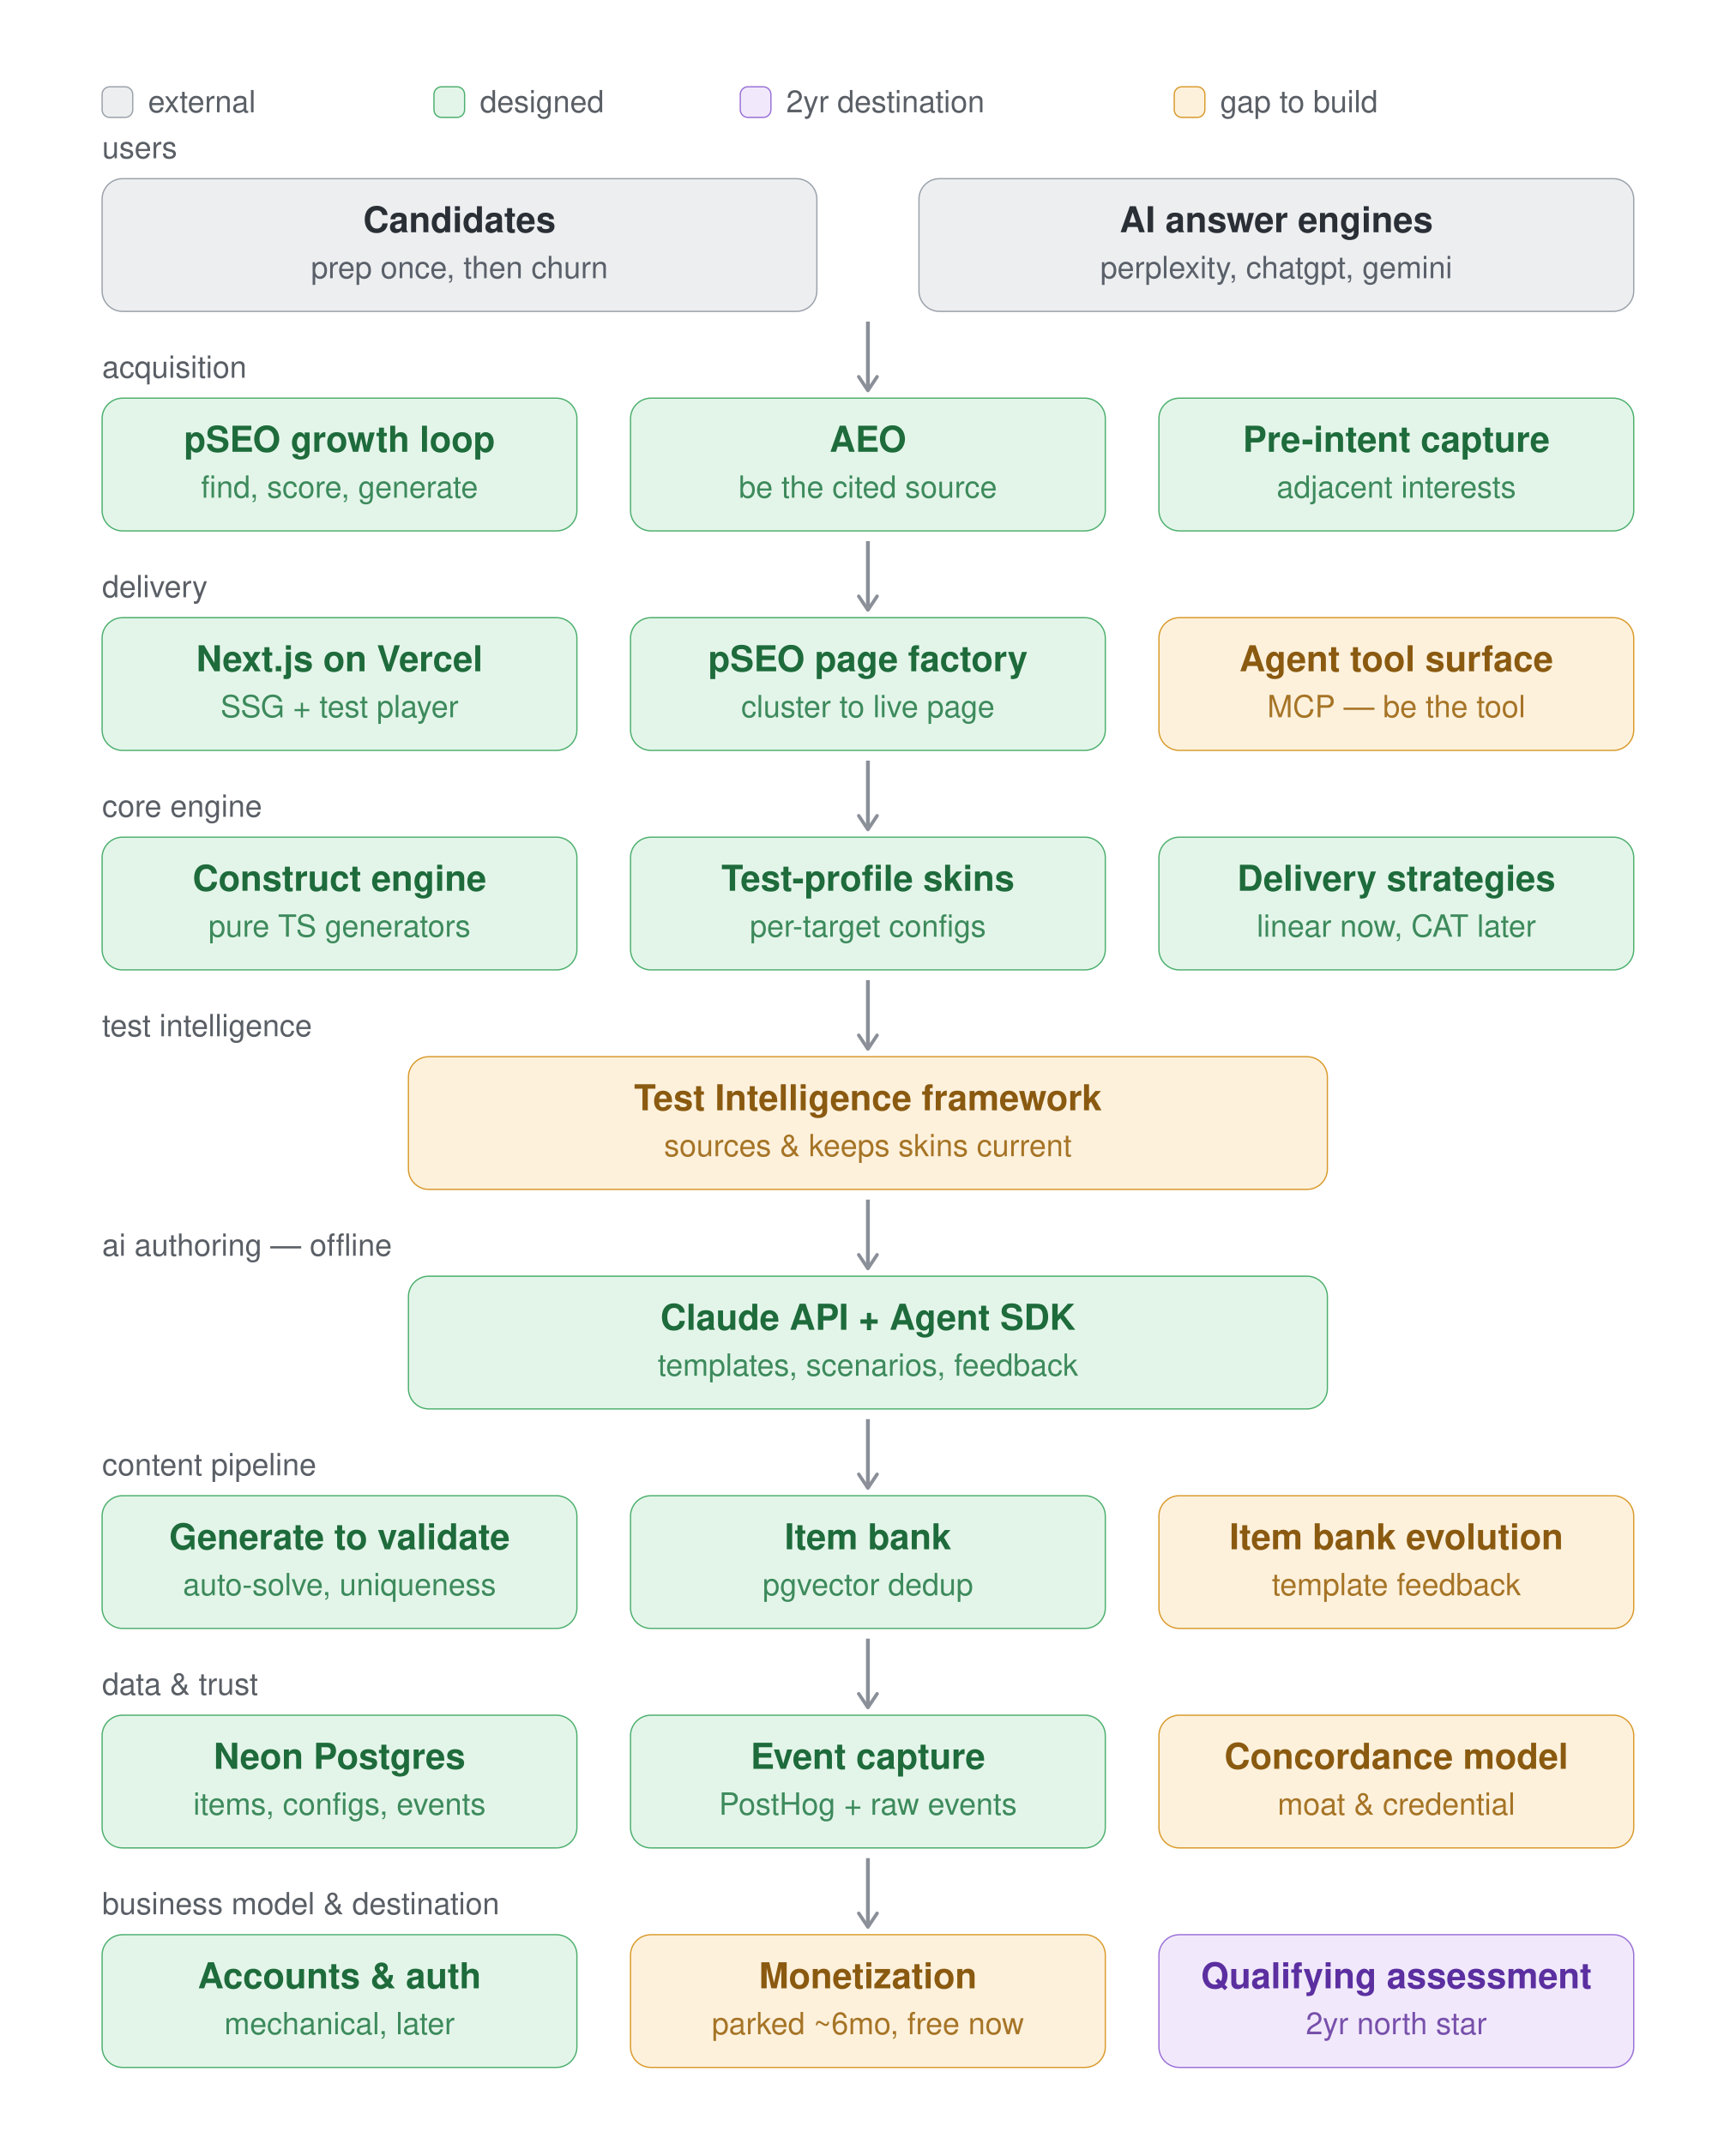
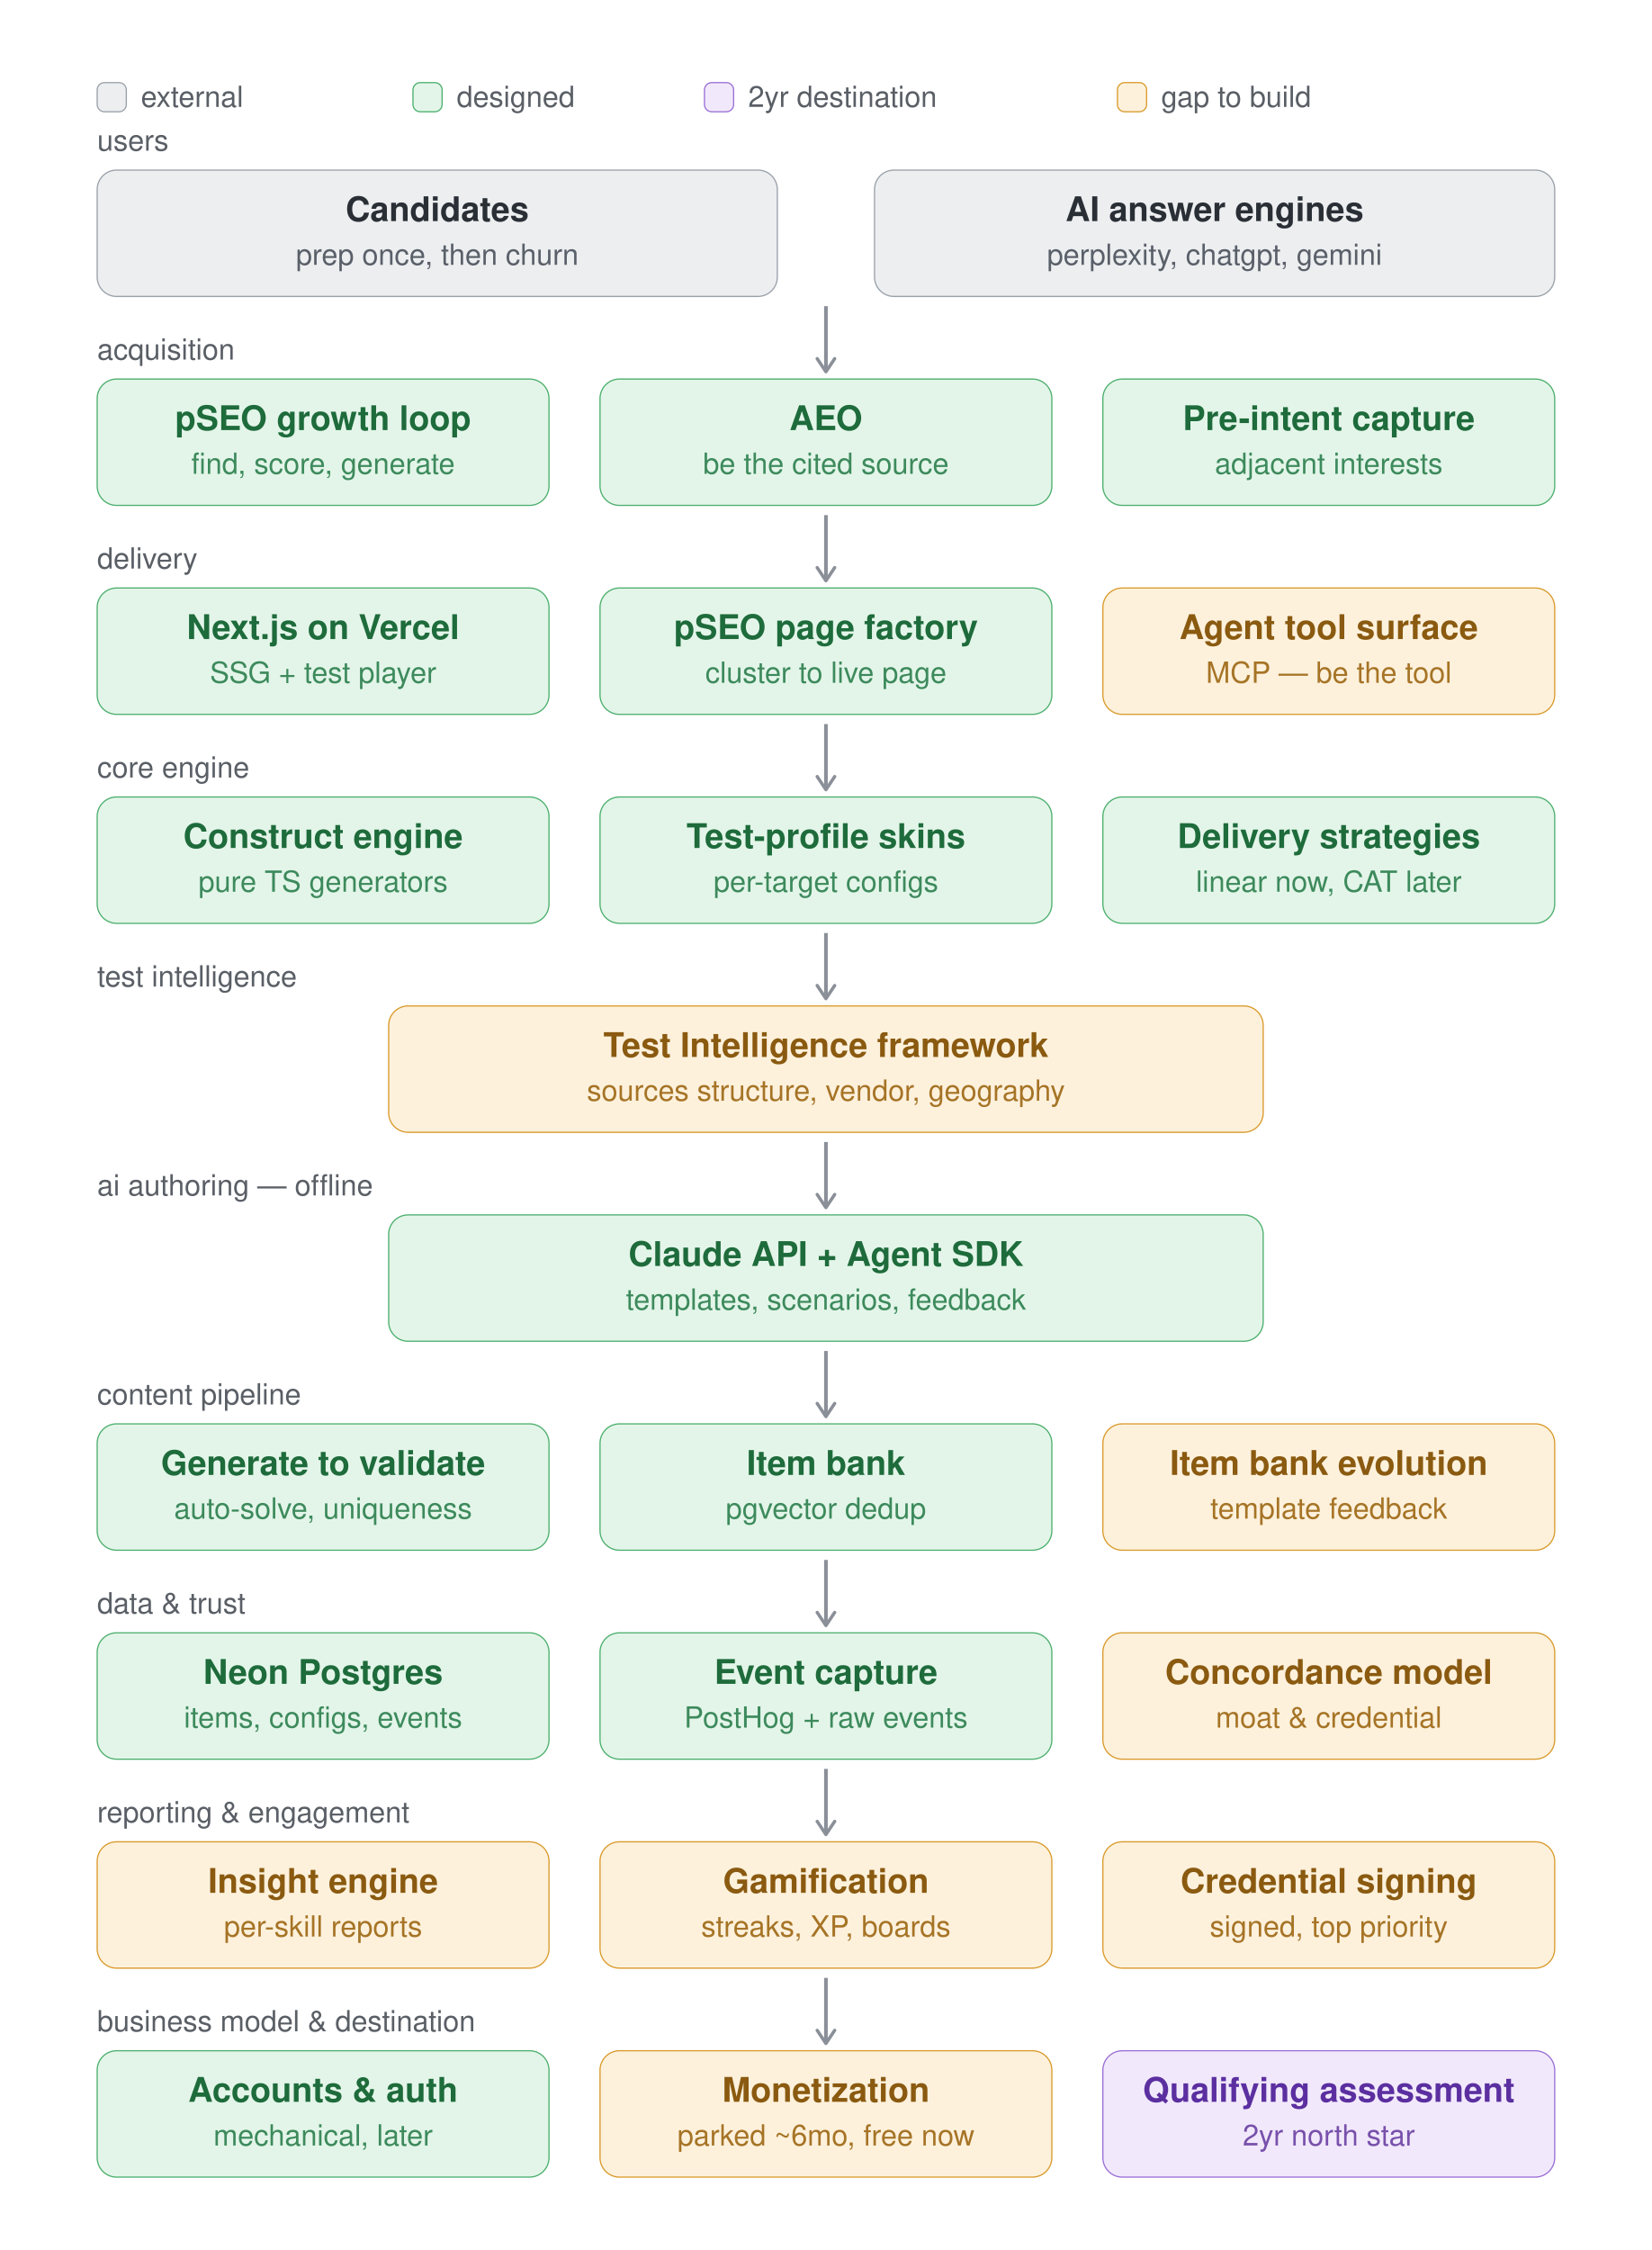
- <svg xmlns="http://www.w3.org/2000/svg" width="100%" viewBox="0 0 680 840" role="img">
+ <svg xmlns="http://www.w3.org/2000/svg" width="100%" viewBox="0 0 680 926" role="img">
  <defs>
    <marker id="arrow" viewBox="0 0 10 10" refX="8" refY="5" markerWidth="6" markerHeight="6" orient="auto-start-reverse">
      <path d="M2 1L8 5L2 9" fill="none" stroke="#8a8f98" stroke-width="1.5" stroke-linecap="round" stroke-linejoin="round" />
    </marker>
  </defs>
  <style>
text { font-family: -apple-system, BlinkMacSystemFont, "Segoe UI", Helvetica, Arial, sans-serif; }
.t { font-size: 14px; fill: #1a1a1a; }
.th { font-size: 14px; font-weight: 600; fill: #1a1a1a; }
.ts { font-size: 12px; fill: #5a5f66; }
.box { fill: #f5f5f5; stroke: #c7c7c7; stroke-width: 0.5; }
.c-gray rect { fill: #eceef0; stroke: #9aa1a9; stroke-width: 0.5; }
.c-gray .th { fill: #2a2f36; } .c-gray .ts { fill: #5a6069; }
.c-green rect { fill: #e3f5e9; stroke: #4caf6d; stroke-width: 0.5; }
.c-green .th { fill: #1e6b3b; } .c-green .ts { fill: #3d8a5c; }
.c-amber rect { fill: #fdf1dc; stroke: #d99a2b; stroke-width: 0.5; }
.c-amber .th { fill: #8a5a10; } .c-amber .ts { fill: #a67426; }
.c-purple rect { fill: #f1e9fb; stroke: #9a6fd6; stroke-width: 0.5; }
.c-purple .th { fill: #5b2fa0; } .c-purple .ts { fill: #7850ab; }
</style>
-   <rect class="c-gray" x="40" y="34" width="12" height="12" rx="3" style="fill:#eceef0;stroke:#9aa1a9;stroke-width:0.5" />
+   <rect x="40" y="34" width="12" height="12" rx="3" style="fill:#eceef0;stroke:#9aa1a9;stroke-width:0.5" />
  <text class="ts" x="58" y="44">external</text>
  <rect x="170" y="34" width="12" height="12" rx="3" style="fill:#e3f5e9;stroke:#4caf6d;stroke-width:0.5" />
  <text class="ts" x="188" y="44">designed</text>
  <rect x="290" y="34" width="12" height="12" rx="3" style="fill:#f1e9fb;stroke:#9a6fd6;stroke-width:0.5" />
  <text class="ts" x="308" y="44">2yr destination</text>
  <rect x="460" y="34" width="12" height="12" rx="3" style="fill:#fdf1dc;stroke:#d99a2b;stroke-width:0.5" />
  <text class="ts" x="478" y="44">gap to build</text>
  <text class="ts" x="40" y="62">users</text>
  <g class="c-gray">
    <rect x="40" y="70" width="280" height="52" rx="8" />
    <text class="th" x="180" y="91" text-anchor="middle">Candidates</text>
    <text class="ts" x="180" y="109" text-anchor="middle">prep once, then churn</text>
  </g>
  <g class="c-gray">
    <rect x="360" y="70" width="280" height="52" rx="8" />
    <text class="th" x="500" y="91" text-anchor="middle">AI answer engines</text>
    <text class="ts" x="500" y="109" text-anchor="middle">perplexity, chatgpt, gemini</text>
  </g>
  <text class="ts" x="40" y="148">acquisition</text>
  <g class="c-green">
    <rect x="40" y="156" width="186" height="52" rx="8" />
    <text class="th" x="133" y="177" text-anchor="middle">pSEO growth loop</text>
    <text class="ts" x="133" y="195" text-anchor="middle">find, score, generate</text>
  </g>
  <g class="c-green">
    <rect x="247" y="156" width="186" height="52" rx="8" />
    <text class="th" x="340" y="177" text-anchor="middle">AEO</text>
    <text class="ts" x="340" y="195" text-anchor="middle">be the cited source</text>
  </g>
  <g class="c-green">
    <rect x="454" y="156" width="186" height="52" rx="8" />
    <text class="th" x="547" y="177" text-anchor="middle">Pre-intent capture</text>
    <text class="ts" x="547" y="195" text-anchor="middle">adjacent interests</text>
  </g>
  <text class="ts" x="40" y="234">delivery</text>
  <g class="c-green">
    <rect x="40" y="242" width="186" height="52" rx="8" />
    <text class="th" x="133" y="263" text-anchor="middle">Next.js on Vercel</text>
    <text class="ts" x="133" y="281" text-anchor="middle">SSG + test player</text>
  </g>
  <g class="c-green">
    <rect x="247" y="242" width="186" height="52" rx="8" />
    <text class="th" x="340" y="263" text-anchor="middle">pSEO page factory</text>
    <text class="ts" x="340" y="281" text-anchor="middle">cluster to live page</text>
  </g>
  <g class="c-amber">
    <rect x="454" y="242" width="186" height="52" rx="8" />
    <text class="th" x="547" y="263" text-anchor="middle">Agent tool surface</text>
    <text class="ts" x="547" y="281" text-anchor="middle">MCP — be the tool</text>
  </g>
  <text class="ts" x="40" y="320">core engine</text>
  <g class="c-green">
    <rect x="40" y="328" width="186" height="52" rx="8" />
    <text class="th" x="133" y="349" text-anchor="middle">Construct engine</text>
    <text class="ts" x="133" y="367" text-anchor="middle">pure TS generators</text>
  </g>
  <g class="c-green">
    <rect x="247" y="328" width="186" height="52" rx="8" />
    <text class="th" x="340" y="349" text-anchor="middle">Test-profile skins</text>
    <text class="ts" x="340" y="367" text-anchor="middle">per-target configs</text>
  </g>
  <g class="c-green">
    <rect x="454" y="328" width="186" height="52" rx="8" />
    <text class="th" x="547" y="349" text-anchor="middle">Delivery strategies</text>
    <text class="ts" x="547" y="367" text-anchor="middle">linear now, CAT later</text>
  </g>
  <text class="ts" x="40" y="406">test intelligence</text>
  <g class="c-amber">
    <rect x="160" y="414" width="360" height="52" rx="8" />
    <text class="th" x="340" y="435" text-anchor="middle">Test Intelligence framework</text>
-     <text class="ts" x="340" y="453" text-anchor="middle">sources &amp; keeps skins current</text>
+     <text class="ts" x="340" y="453" text-anchor="middle">sources structure, vendor, geography</text>
  </g>
  <text class="ts" x="40" y="492">ai authoring — offline</text>
  <g class="c-green">
    <rect x="160" y="500" width="360" height="52" rx="8" />
    <text class="th" x="340" y="521" text-anchor="middle">Claude API + Agent SDK</text>
    <text class="ts" x="340" y="539" text-anchor="middle">templates, scenarios, feedback</text>
  </g>
  <text class="ts" x="40" y="578">content pipeline</text>
  <g class="c-green">
    <rect x="40" y="586" width="186" height="52" rx="8" />
    <text class="th" x="133" y="607" text-anchor="middle">Generate to validate</text>
    <text class="ts" x="133" y="625" text-anchor="middle">auto-solve, uniqueness</text>
  </g>
  <g class="c-green">
    <rect x="247" y="586" width="186" height="52" rx="8" />
    <text class="th" x="340" y="607" text-anchor="middle">Item bank</text>
    <text class="ts" x="340" y="625" text-anchor="middle">pgvector dedup</text>
  </g>
  <g class="c-amber">
    <rect x="454" y="586" width="186" height="52" rx="8" />
    <text class="th" x="547" y="607" text-anchor="middle">Item bank evolution</text>
    <text class="ts" x="547" y="625" text-anchor="middle">template feedback</text>
  </g>
  <text class="ts" x="40" y="664">data &amp; trust</text>
  <g class="c-green">
    <rect x="40" y="672" width="186" height="52" rx="8" />
    <text class="th" x="133" y="693" text-anchor="middle">Neon Postgres</text>
    <text class="ts" x="133" y="711" text-anchor="middle">items, configs, events</text>
  </g>
  <g class="c-green">
    <rect x="247" y="672" width="186" height="52" rx="8" />
    <text class="th" x="340" y="693" text-anchor="middle">Event capture</text>
    <text class="ts" x="340" y="711" text-anchor="middle">PostHog + raw events</text>
  </g>
  <g class="c-amber">
    <rect x="454" y="672" width="186" height="52" rx="8" />
    <text class="th" x="547" y="693" text-anchor="middle">Concordance model</text>
    <text class="ts" x="547" y="711" text-anchor="middle">moat &amp; credential</text>
  </g>
-   <text class="ts" x="40" y="750">business model &amp; destination</text>
-   <g class="c-green">
+   <text class="ts" x="40" y="750">reporting &amp; engagement</text>
+   <g class="c-amber">
    <rect x="40" y="758" width="186" height="52" rx="8" />
-     <text class="th" x="133" y="779" text-anchor="middle">Accounts &amp; auth</text>
-     <text class="ts" x="133" y="797" text-anchor="middle">mechanical, later</text>
+     <text class="th" x="133" y="779" text-anchor="middle">Insight engine</text>
+     <text class="ts" x="133" y="797" text-anchor="middle">per-skill reports</text>
  </g>
  <g class="c-amber">
    <rect x="247" y="758" width="186" height="52" rx="8" />
-     <text class="th" x="340" y="779" text-anchor="middle">Monetization</text>
-     <text class="ts" x="340" y="797" text-anchor="middle">parked ~6mo, free now</text>
+     <text class="th" x="340" y="779" text-anchor="middle">Gamification</text>
+     <text class="ts" x="340" y="797" text-anchor="middle">streaks, XP, boards</text>
+   </g>
+   <g class="c-amber">
+     <rect x="454" y="758" width="186" height="52" rx="8" />
+     <text class="th" x="547" y="779" text-anchor="middle">Credential signing</text>
+     <text class="ts" x="547" y="797" text-anchor="middle">signed, top priority</text>
+   </g>
+   <text class="ts" x="40" y="836">business model &amp; destination</text>
+   <g class="c-green">
+     <rect x="40" y="844" width="186" height="52" rx="8" />
+     <text class="th" x="133" y="865" text-anchor="middle">Accounts &amp; auth</text>
+     <text class="ts" x="133" y="883" text-anchor="middle">mechanical, later</text>
+   </g>
+   <g class="c-amber">
+     <rect x="247" y="844" width="186" height="52" rx="8" />
+     <text class="th" x="340" y="865" text-anchor="middle">Monetization</text>
+     <text class="ts" x="340" y="883" text-anchor="middle">parked ~6mo, free now</text>
  </g>
  <g class="c-purple">
-     <rect x="454" y="758" width="186" height="52" rx="8" />
-     <text class="th" x="547" y="779" text-anchor="middle">Qualifying assessment</text>
-     <text class="ts" x="547" y="797" text-anchor="middle">2yr north star</text>
+     <rect x="454" y="844" width="186" height="52" rx="8" />
+     <text class="th" x="547" y="865" text-anchor="middle">Qualifying assessment</text>
+     <text class="ts" x="547" y="883" text-anchor="middle">2yr north star</text>
  </g>
  <line x1="340" y1="126" x2="340" y2="153" stroke="#8a8f98" stroke-width="1.5" fill="none" marker-end="url(#arrow)" />
  <line x1="340" y1="212" x2="340" y2="239" stroke="#8a8f98" stroke-width="1.5" fill="none" marker-end="url(#arrow)" />
  <line x1="340" y1="298" x2="340" y2="325" stroke="#8a8f98" stroke-width="1.5" fill="none" marker-end="url(#arrow)" />
  <line x1="340" y1="384" x2="340" y2="411" stroke="#8a8f98" stroke-width="1.5" fill="none" marker-end="url(#arrow)" />
  <line x1="340" y1="470" x2="340" y2="497" stroke="#8a8f98" stroke-width="1.5" fill="none" marker-end="url(#arrow)" />
  <line x1="340" y1="556" x2="340" y2="583" stroke="#8a8f98" stroke-width="1.5" fill="none" marker-end="url(#arrow)" />
  <line x1="340" y1="642" x2="340" y2="669" stroke="#8a8f98" stroke-width="1.5" fill="none" marker-end="url(#arrow)" />
  <line x1="340" y1="728" x2="340" y2="755" stroke="#8a8f98" stroke-width="1.5" fill="none" marker-end="url(#arrow)" />
+   <line x1="340" y1="814" x2="340" y2="841" stroke="#8a8f98" stroke-width="1.5" fill="none" marker-end="url(#arrow)" />
</svg>
